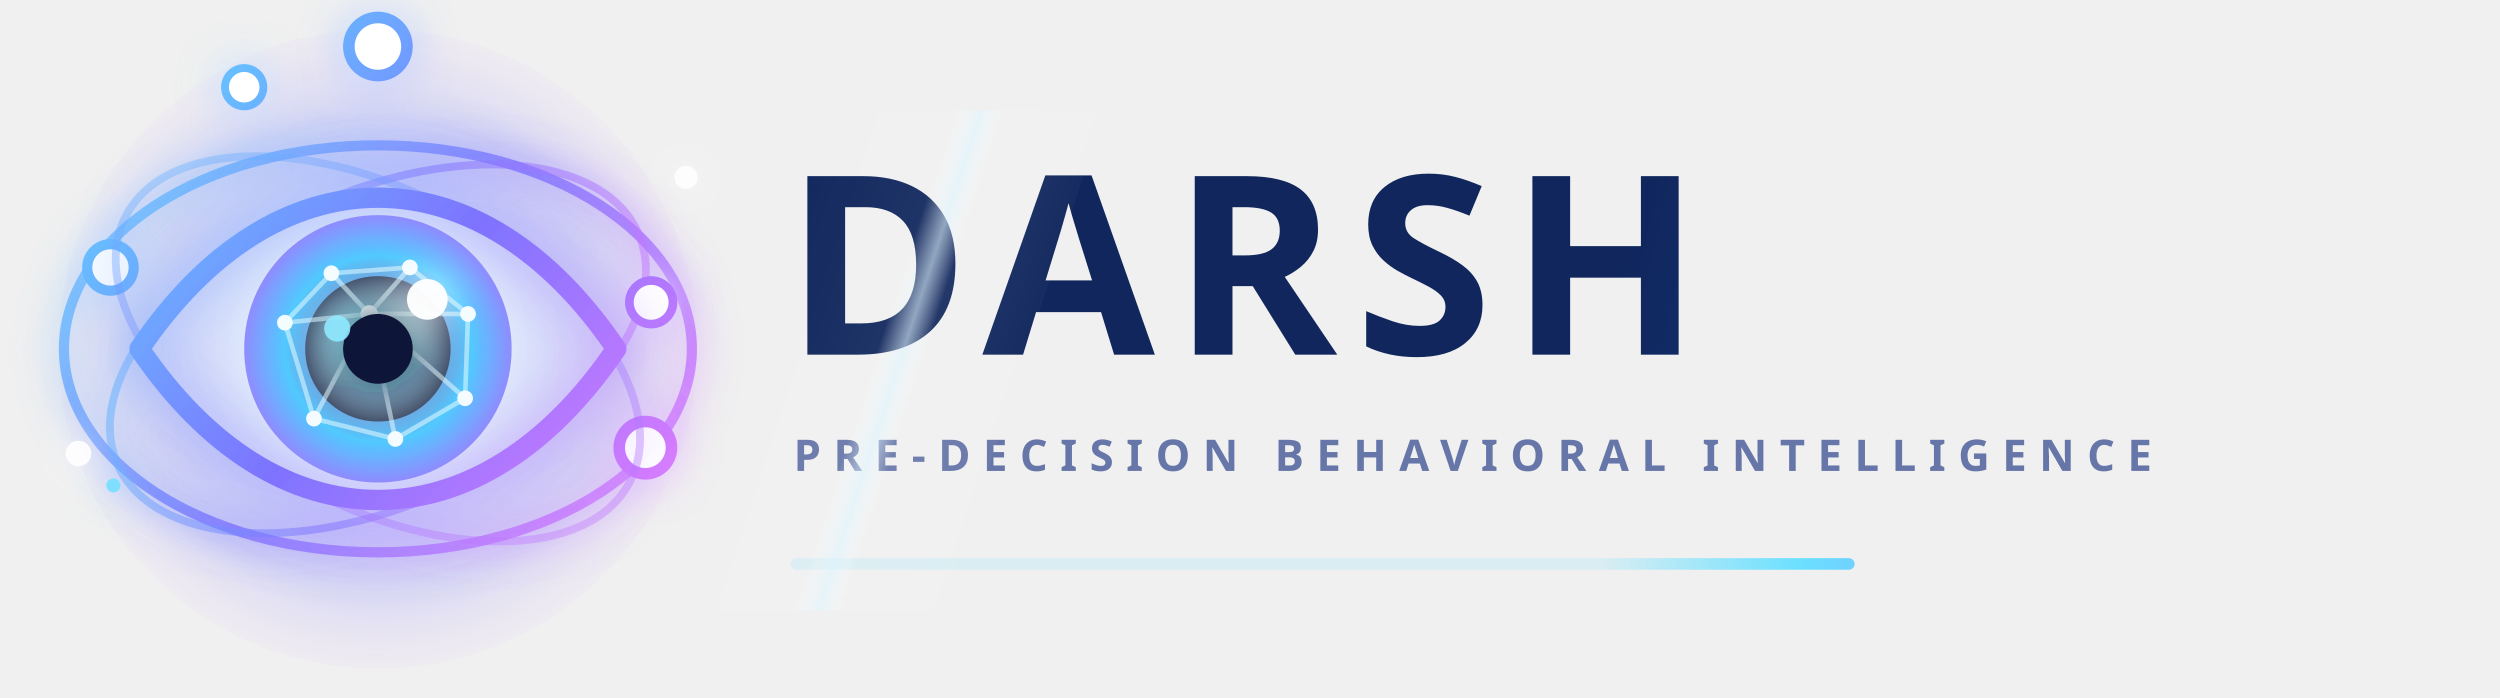
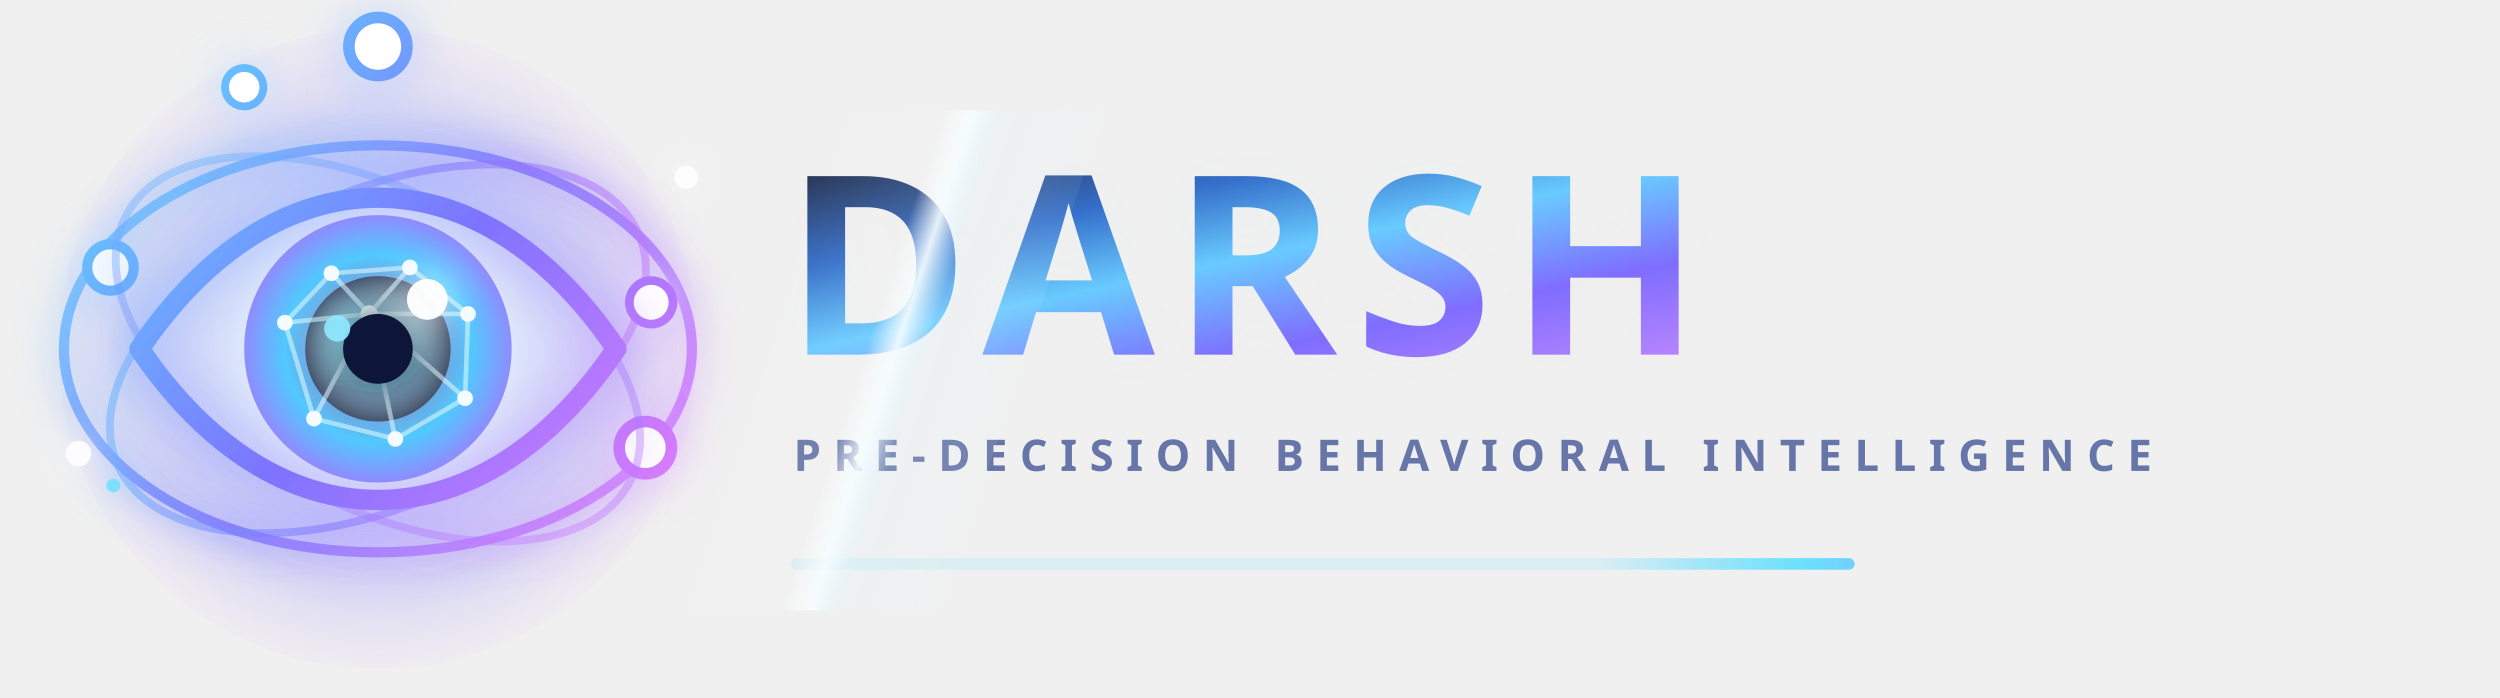
<svg xmlns="http://www.w3.org/2000/svg" viewBox="0 0 860 240" fill="none">
  <style>
    .orbit-slow { animation: orbitSlow 22s linear infinite; transform-origin: 130px 120px; }
    .orbit-fast { animation: orbitFast 14s linear infinite; transform-origin: 130px 120px; }
    .pulse-core { animation: pulseCore 4.8s ease-in-out infinite; transform-origin: 130px 120px; }
    .mesh { animation: meshBreath 6s ease-in-out infinite; transform-origin: 130px 120px; }
    .word-sheen { animation: wordSheen 5.8s ease-in-out infinite; }
    .signal { animation: signalFloat 5.5s ease-in-out infinite; }
    @keyframes orbitSlow { from { transform: rotate(0deg); } to { transform: rotate(360deg); } }
    @keyframes orbitFast { from { transform: rotate(360deg); } to { transform: rotate(0deg); } }
    @keyframes pulseCore {
      0%, 100% { transform: scale(1); opacity: 0.94; }
      50% { transform: scale(1.06); opacity: 1; }
    }
    @keyframes meshBreath {
      0%, 100% { transform: scale(1); opacity: 0.68; }
      50% { transform: scale(1.035); opacity: 0.96; }
    }
    @keyframes wordSheen {
      0%, 100% { opacity: 0; transform: translateX(-170px); }
      20% { opacity: 0; }
      42% { opacity: 0.94; }
      60% { opacity: 0; transform: translateX(220px); }
    }
    @keyframes signalFloat {
      0%, 100% { transform: translateY(0px); }
      50% { transform: translateY(-4px); }
    }
  </style>
  <defs>
    <linearGradient id="orbitStroke" x1="22" y1="38" x2="228" y2="210" gradientUnits="userSpaceOnUse">
      <stop stop-color="#5ed9ff" />
      <stop offset="0.5" stop-color="#7d73ff" />
      <stop offset="1" stop-color="#ef7dff" />
    </linearGradient>
-     <linearGradient id="wordAccent" x1="284" y1="62" x2="804" y2="180" gradientUnits="userSpaceOnUse">
-       <stop stop-color="#10265c" />
-       <stop offset="0.28" stop-color="#173e8a" />
-       <stop offset="0.62" stop-color="#6b63ff" />
-       <stop offset="1" stop-color="#cf74ff" />
+     <linearGradient id="wordAccent" x1="0%" y1="0%" x2="100%" y2="100%">
+       <stop stop-color="#253252" />
+       <stop offset="0.26" stop-color="#356fca" />
+       <stop offset="0.48" stop-color="#69cbff" />
+       <stop offset="0.74" stop-color="#7f6dff" />
+       <stop offset="1" stop-color="#b785ff" />
+     </linearGradient>
+     <linearGradient id="wordGlow" x1="0%" y1="0%" x2="100%" y2="100%">
+       <stop stop-color="#253252" stop-opacity="0" />
+       <stop offset="0.34" stop-color="#69cbff" stop-opacity="0.08" />
+       <stop offset="0.52" stop-color="#effbff" stop-opacity="0.18" />
+       <stop offset="0.76" stop-color="#8e79ff" stop-opacity="0.1" />
+       <stop offset="1" stop-color="#b785ff" stop-opacity="0" />
    </linearGradient>
    <linearGradient id="wordUnderline" x1="280" y1="190" x2="664" y2="190" gradientUnits="userSpaceOnUse">
      <stop stop-color="#6be0ff" stop-opacity="0.16" />
      <stop offset="0.18" stop-color="#6be0ff" />
      <stop offset="0.52" stop-color="#8d78ff" />
      <stop offset="0.86" stop-color="#f08cff" />
      <stop offset="1" stop-color="#f08cff" stop-opacity="0.14" />
    </linearGradient>
    <radialGradient id="irisFill" cx="0" cy="0" r="1" gradientUnits="userSpaceOnUse" gradientTransform="translate(130 120) rotate(90) scale(50)">
      <stop offset="0" stop-color="#09123b" />
      <stop offset="0.34" stop-color="#2049b8" />
      <stop offset="0.64" stop-color="#4dc9ff" />
      <stop offset="1" stop-color="#a178ff" />
    </radialGradient>
    <radialGradient id="innerHalo" cx="0" cy="0" r="1" gradientUnits="userSpaceOnUse" gradientTransform="translate(130 120) rotate(90) scale(32)">
      <stop offset="0" stop-color="#ffffff" />
      <stop offset="0.36" stop-color="#a6f0ff" />
      <stop offset="1" stop-color="#ffffff" stop-opacity="0" />
    </radialGradient>
    <radialGradient id="iconGlow" cx="0" cy="0" r="1" gradientUnits="userSpaceOnUse" gradientTransform="translate(130 120) rotate(90) scale(120)">
      <stop offset="0" stop-color="#ffffff" stop-opacity="0.98" />
      <stop offset="0.3" stop-color="#dff4ff" stop-opacity="0.82" />
      <stop offset="0.7" stop-color="#8f91ff" stop-opacity="0.24" />
      <stop offset="1" stop-color="#f0b6ff" stop-opacity="0" />
    </radialGradient>
    <linearGradient id="sheenGradient" x1="0" y1="0" x2="130" y2="0" gradientUnits="userSpaceOnUse">
      <stop stop-color="#ffffff" stop-opacity="0" />
-       <stop offset="0.45" stop-color="#ffffff" stop-opacity="0.06" />
-       <stop offset="0.52" stop-color="#dff6ff" stop-opacity="0.62" />
-       <stop offset="0.58" stop-color="#ffffff" stop-opacity="0.08" />
+       <stop offset="0.42" stop-color="#ffffff" stop-opacity="0.08" />
+       <stop offset="0.5" stop-color="#f6fdff" stop-opacity="0.92" />
+       <stop offset="0.58" stop-color="#dff6ff" stop-opacity="0.18" />
      <stop offset="1" stop-color="#ffffff" stop-opacity="0" />
    </linearGradient>
    <filter id="softGlow" x="-35%" y="-35%" width="170%" height="170%">
      <feGaussianBlur stdDeviation="7" result="blur" />
      <feMerge>
        <feMergeNode in="blur" />
        <feMergeNode in="SourceGraphic" />
      </feMerge>
    </filter>
    <filter id="strongGlow" x="-60%" y="-60%" width="220%" height="220%">
      <feGaussianBlur stdDeviation="11" result="blur" />
      <feMerge>
        <feMergeNode in="blur" />
        <feMergeNode in="SourceGraphic" />
      </feMerge>
    </filter>
  </defs>
  <circle cx="130" cy="120" r="110" fill="url(#iconGlow)" />
  <g class="orbit-slow" filter="url(#softGlow)">
    <ellipse cx="130" cy="120" rx="108" ry="70" stroke="url(#orbitStroke)" stroke-width="3.5" opacity="0.82" />
    <circle cx="130" cy="16" r="10" fill="#ffffff" stroke="url(#orbitStroke)" stroke-width="4" />
    <circle cx="38" cy="92" r="8" fill="#f8fcff" stroke="url(#orbitStroke)" stroke-width="3.5" />
    <circle cx="222" cy="154" r="9" fill="#ffffff" stroke="url(#orbitStroke)" stroke-width="4" />
  </g>
  <g class="orbit-fast" filter="url(#softGlow)">
    <ellipse cx="130" cy="120" rx="98" ry="54" stroke="url(#orbitStroke)" stroke-width="2.7" opacity="0.54" transform="rotate(-24 130 120)" />
    <ellipse cx="130" cy="120" rx="98" ry="54" stroke="url(#orbitStroke)" stroke-width="2.7" opacity="0.42" transform="rotate(28 130 120)" />
    <circle cx="224" cy="104" r="7.5" fill="#ffffff" stroke="url(#orbitStroke)" stroke-width="3" />
    <circle cx="84" cy="30" r="6.6" fill="#ffffff" stroke="url(#orbitStroke)" stroke-width="2.7" />
  </g>
  <g filter="url(#strongGlow)">
    <path d="M48 120C71 86 100 68 130 68C160 68 189 86 212 120C189 154 160 172 130 172C100 172 71 154 48 120Z" fill="#ffffff" fill-opacity="0.08" stroke="url(#orbitStroke)" stroke-width="7" stroke-linejoin="round" />
  </g>
  <g class="mesh">
    <circle cx="130" cy="120" r="46" fill="url(#irisFill)" opacity="0.98" />
    <circle cx="130" cy="120" r="25" fill="#071134" />
    <circle cx="130" cy="120" r="32" fill="url(#innerHalo)" opacity="0.84" />
    <g stroke="#dff8ff" stroke-opacity="0.58" stroke-width="1.6">
      <path d="M98 111L114 94L141 92L161 108L160 137L136 151L108 144L98 111Z" />
      <path d="M114 94L127 108L141 92" />
      <path d="M127 108L160 137" />
      <path d="M108 144L127 108L136 151" />
      <path d="M98 111L127 108L161 108" />
    </g>
    <g fill="#f4fcff">
      <circle cx="114" cy="94" r="2.7" />
      <circle cx="141" cy="92" r="2.7" />
      <circle cx="161" cy="108" r="2.7" />
      <circle cx="160" cy="137" r="2.7" />
      <circle cx="136" cy="151" r="2.7" />
      <circle cx="108" cy="144" r="2.7" />
      <circle cx="98" cy="111" r="2.7" />
      <circle cx="127" cy="108" r="3" />
    </g>
  </g>
  <g class="pulse-core" filter="url(#softGlow)">
    <circle cx="130" cy="120" r="12" fill="#0a1237" />
    <circle cx="147" cy="103" r="7" fill="#ffffff" fill-opacity="0.96" />
    <circle cx="116" cy="113" r="4.5" fill="#8fe8ff" fill-opacity="0.9" />
  </g>
  <g class="signal" filter="url(#softGlow)">
    <circle cx="27" cy="156" r="4.4" fill="#ffffff" fill-opacity="0.9" />
    <circle cx="39" cy="167" r="2.4" fill="#7fdfff" />
    <circle cx="236" cy="61" r="4" fill="#ffffff" fill-opacity="0.86" />
  </g>
  <g transform="translate(270 38)">
+     <text x="0" y="84" fill="url(#wordGlow)" opacity="0.22" filter="url(#softGlow)" font-size="86" font-weight="800" letter-spacing="6" font-family="Sora, Avenir Next, Segoe UI, sans-serif">DARSH</text>
    <text x="0" y="84" fill="url(#wordAccent)" font-size="86" font-weight="800" letter-spacing="6" font-family="Sora, Avenir Next, Segoe UI, sans-serif">DARSH</text>
    <text x="3" y="124" fill="#6676a8" font-size="15" font-weight="700" letter-spacing="4.3" font-family="Sora, Avenir Next, Segoe UI, sans-serif">PRE-DECISION BEHAVIORAL INTELLIGENCE</text>
    <rect x="2" y="154" width="366" height="4" rx="2" fill="url(#wordUnderline)" />
    <g class="word-sheen">
      <rect x="-20" y="0" width="130" height="172" fill="url(#sheenGradient)" transform="skewX(-18)" />
    </g>
  </g>
</svg>
